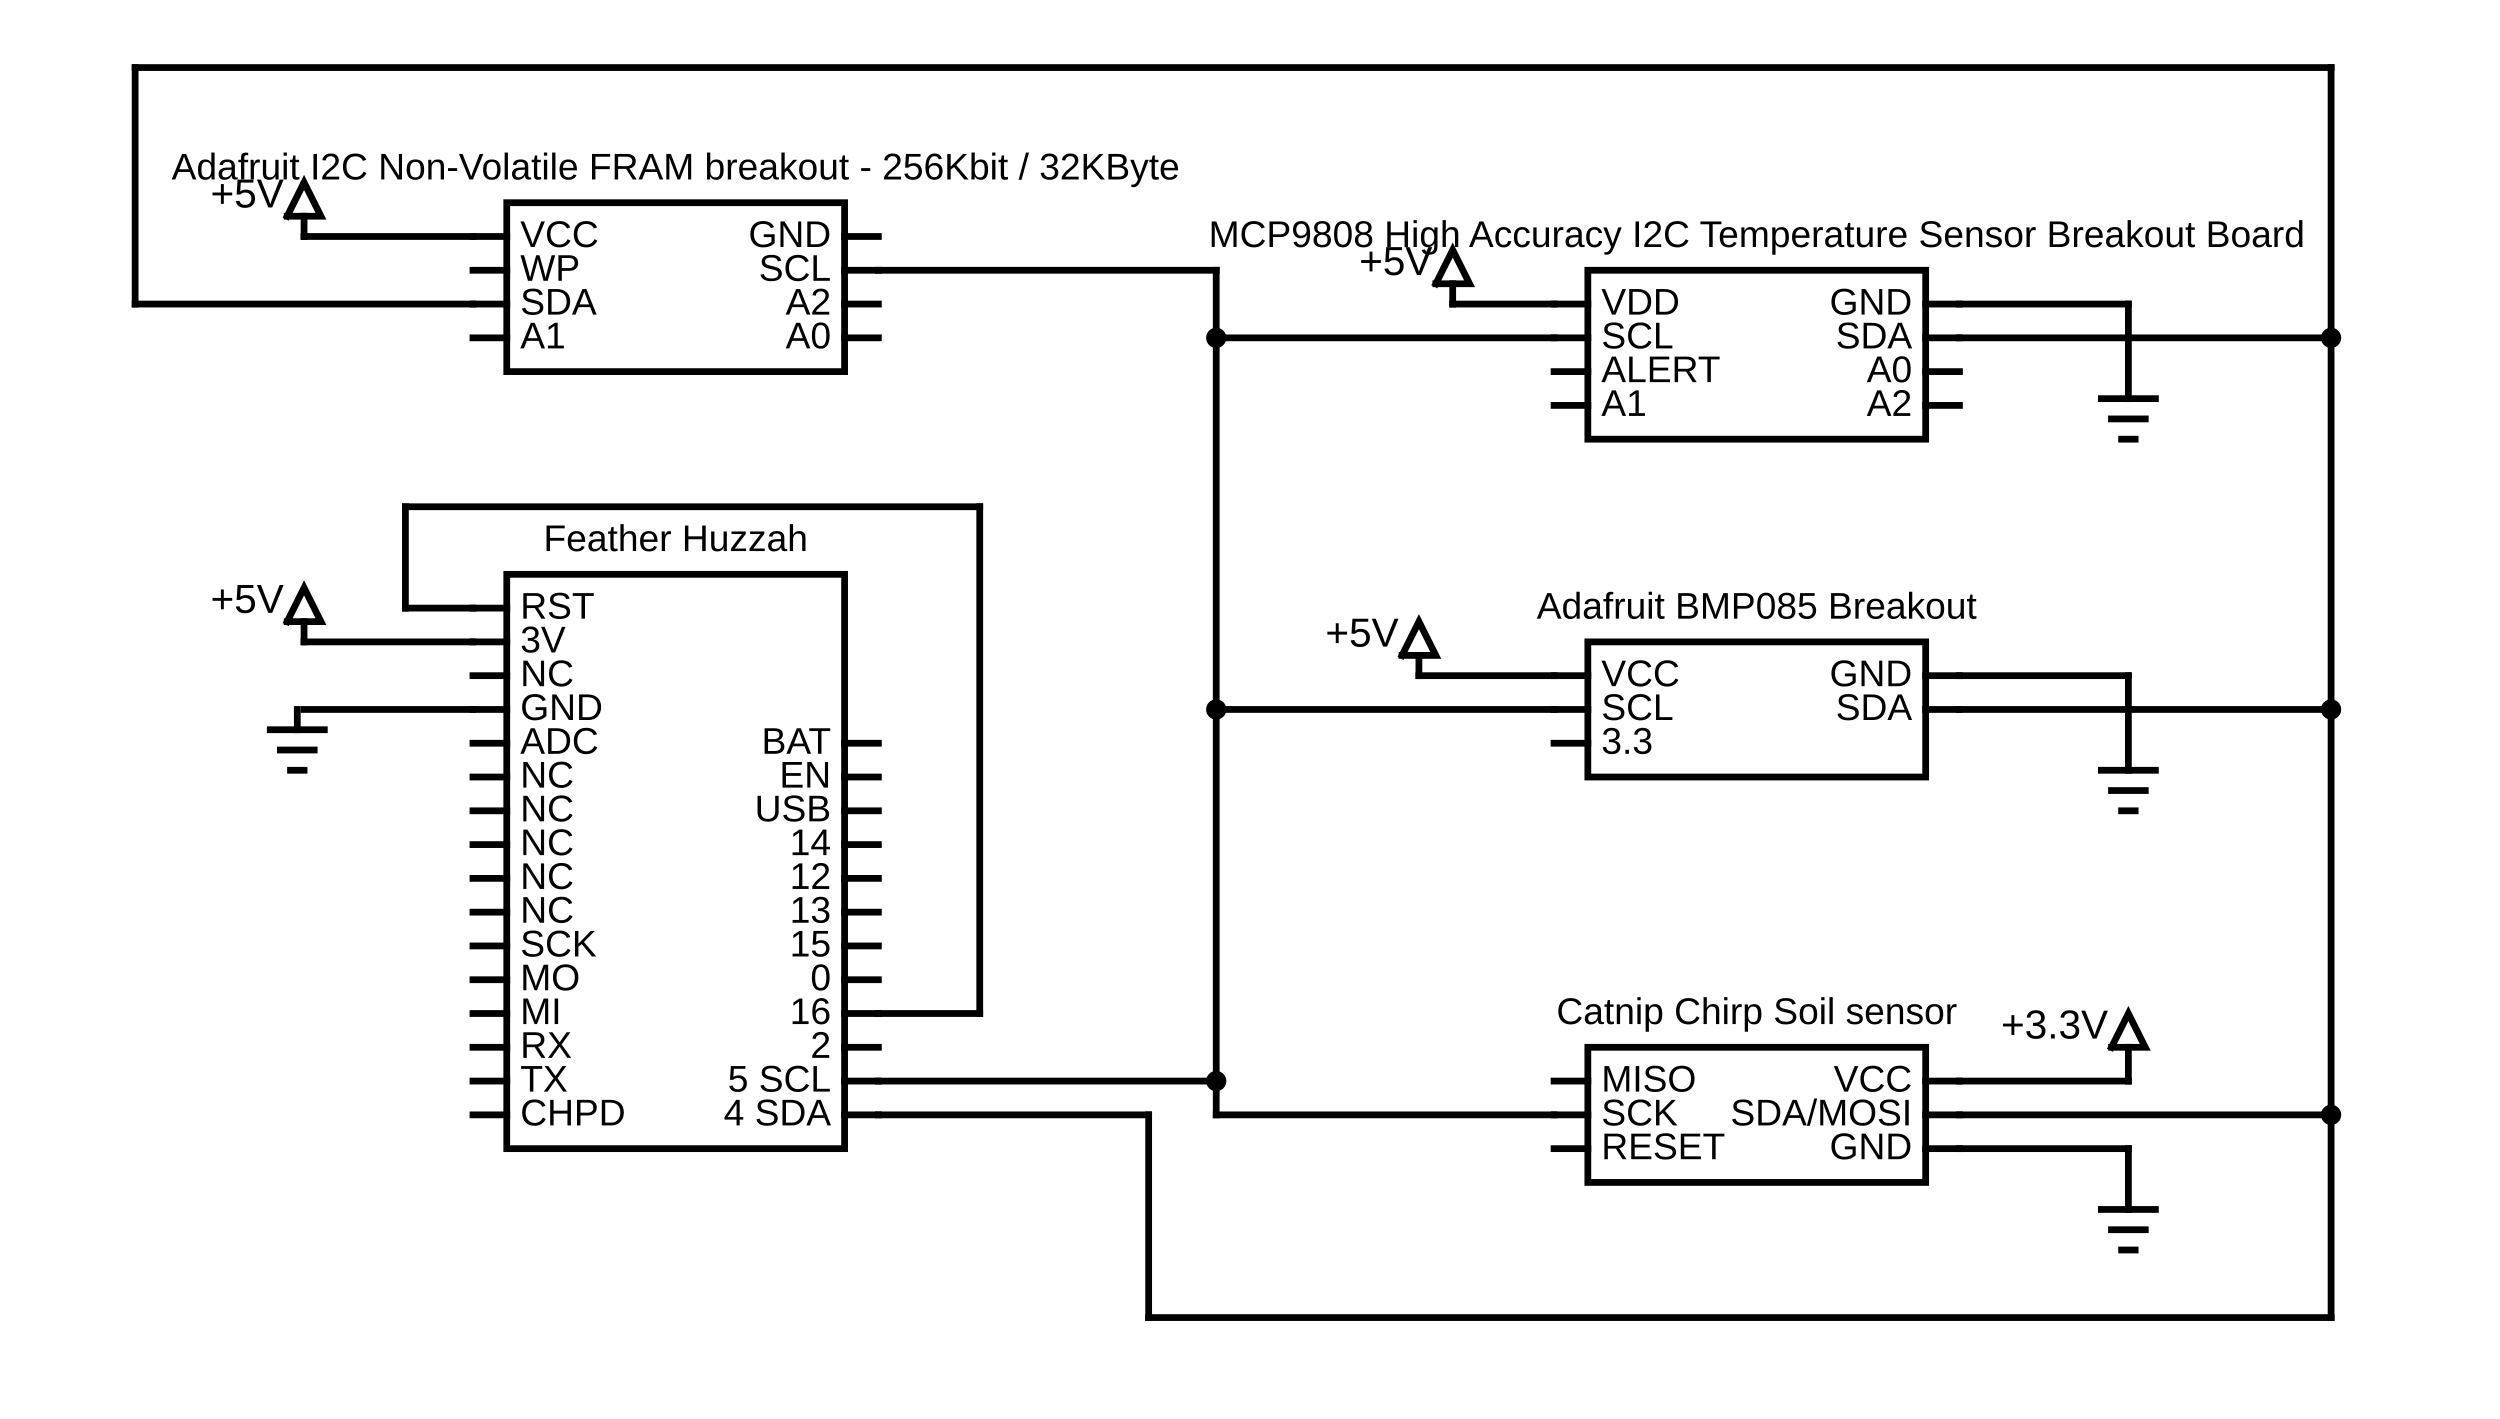
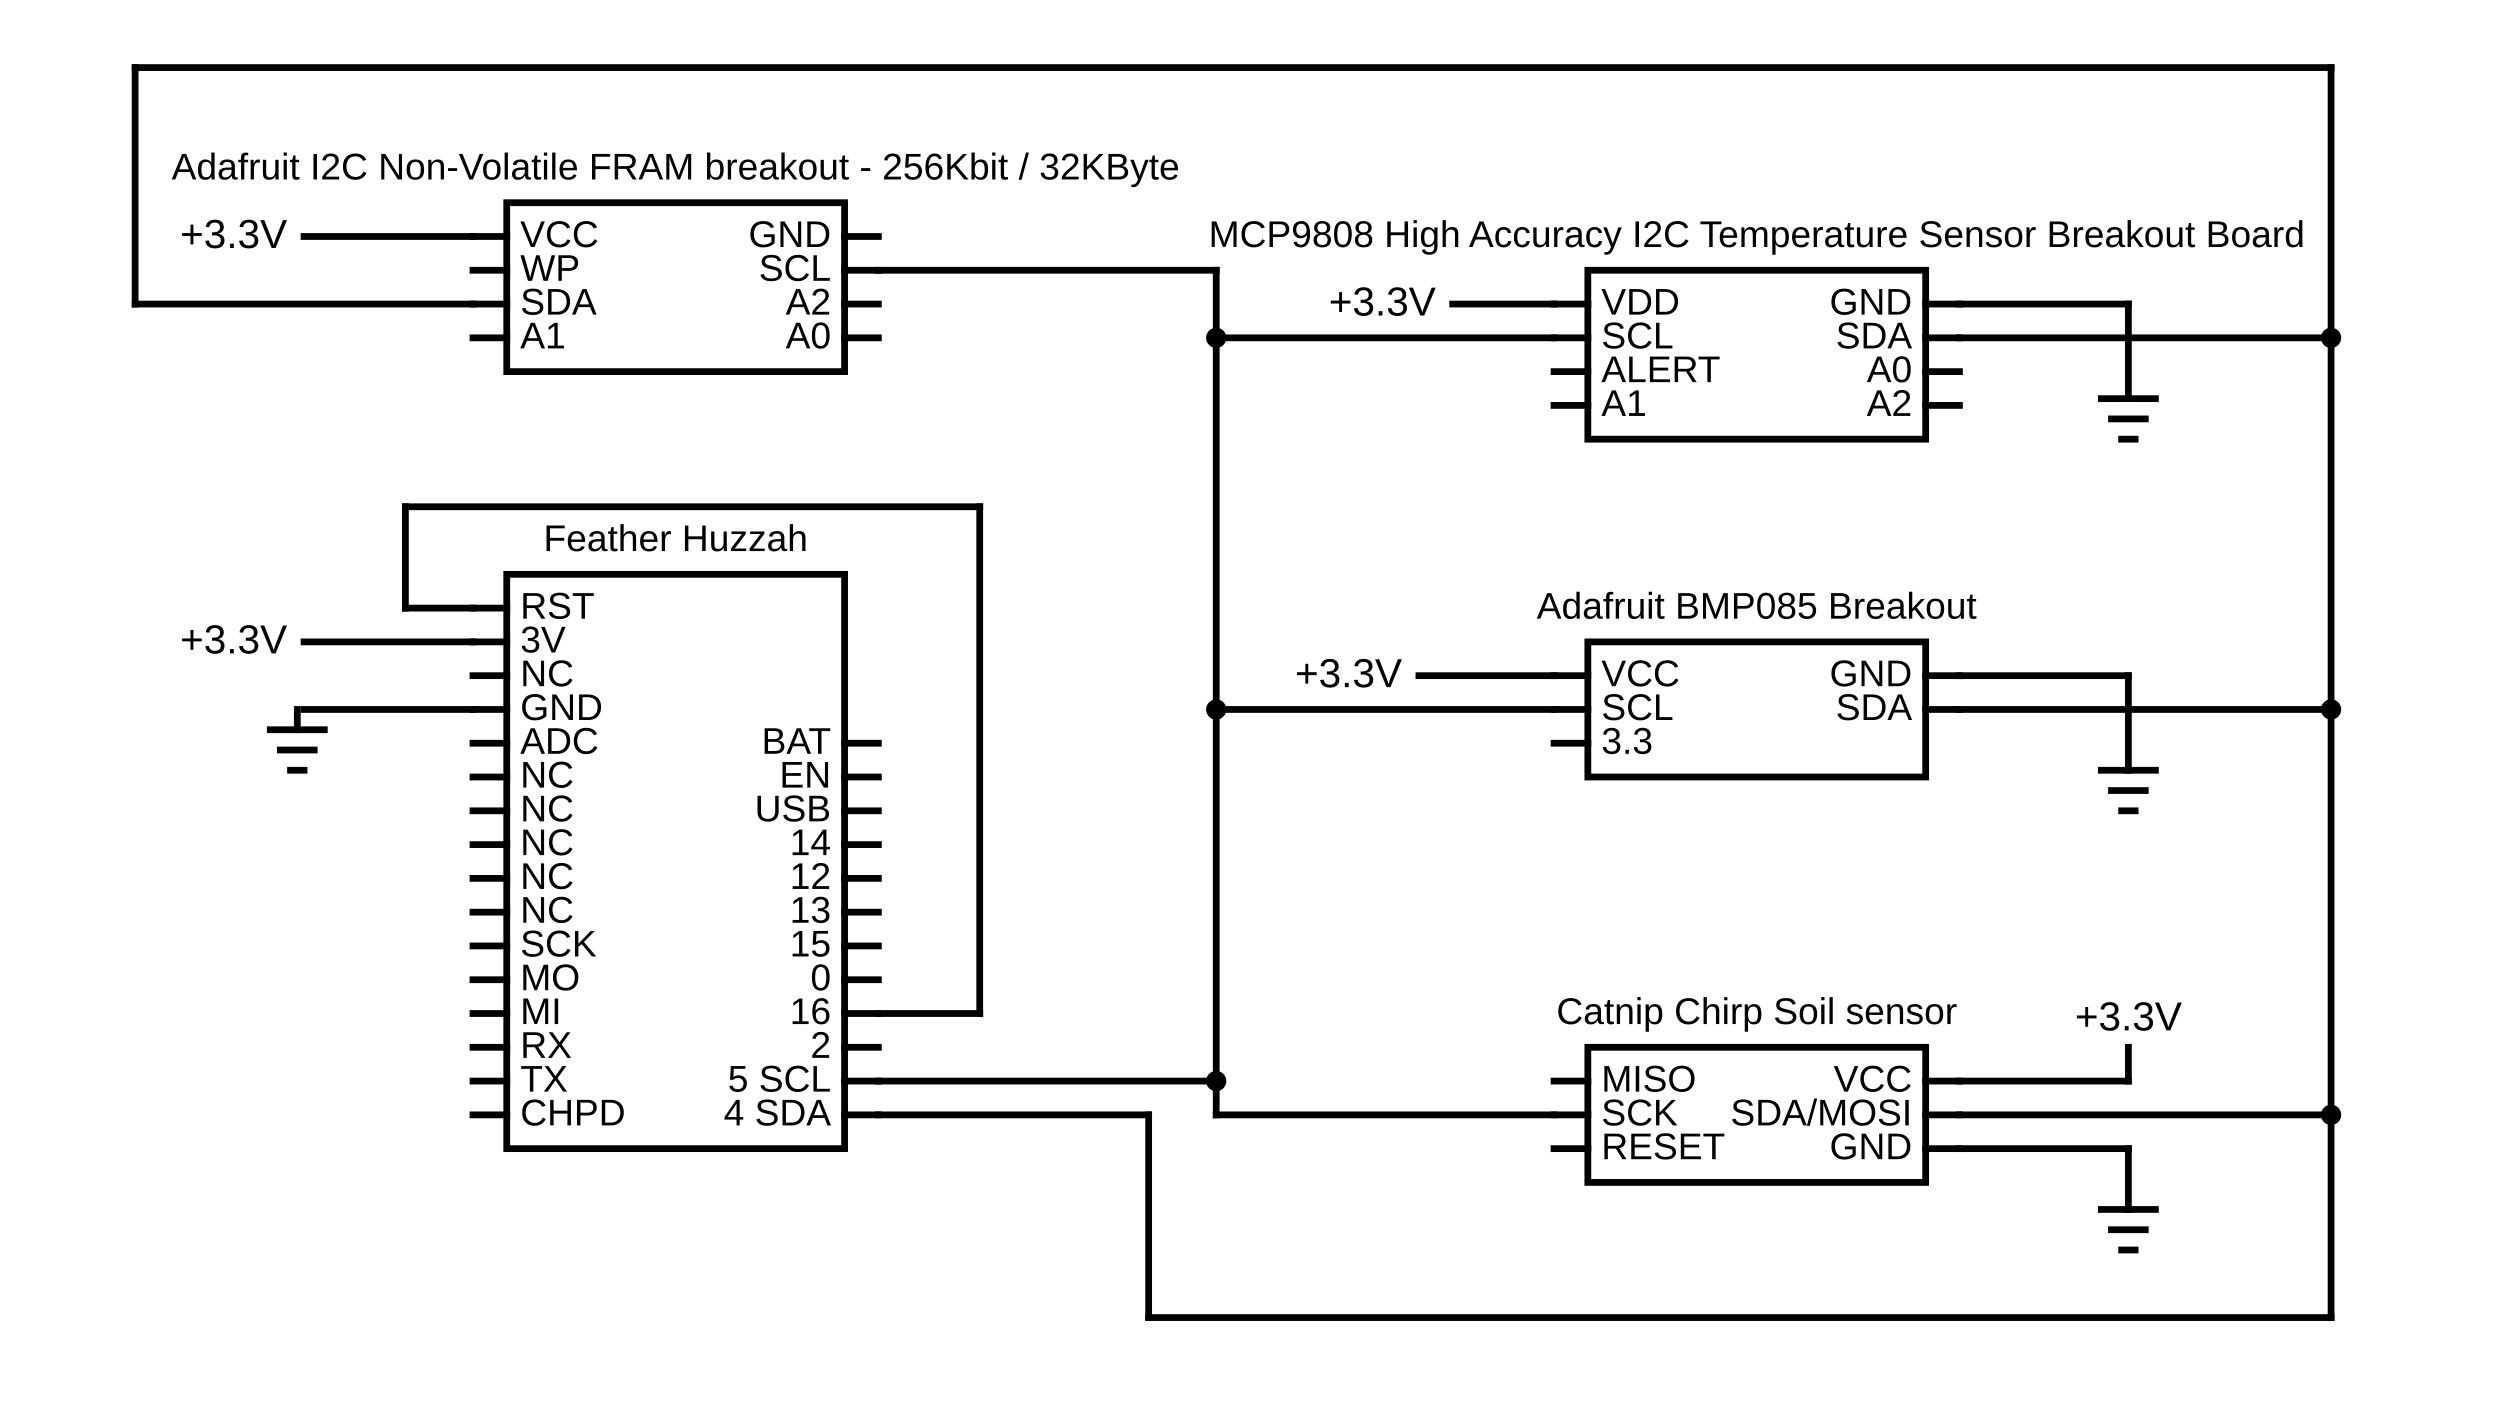
<svg xmlns="http://www.w3.org/2000/svg" version="1.1" width="740" height="420">
  <line x1="340" y1="390" x2="690" y2="390" style="stroke:rgb(0, 0, 0);stroke-linecap:square;stroke-width:2" />
  <line x1="120" y1="180" x2="140" y2="180" style="stroke:rgb(0, 0, 0);stroke-linecap:square;stroke-width:2" />
  <line x1="120" y1="150" x2="120" y2="180" style="stroke:rgb(0, 0, 0);stroke-linecap:square;stroke-width:2" />
  <line x1="120" y1="150" x2="290" y2="150" style="stroke:rgb(0, 0, 0);stroke-linecap:square;stroke-width:2" />
  <line x1="290" y1="150" x2="290" y2="300" style="stroke:rgb(0, 0, 0);stroke-linecap:square;stroke-width:2" />
  <line x1="260" y1="300" x2="290" y2="300" style="stroke:rgb(0, 0, 0);stroke-linecap:square;stroke-width:2" />
  <line x1="360" y1="100" x2="460" y2="100" style="stroke:rgb(0, 0, 0);stroke-linecap:square;stroke-width:2" />
  <line x1="580" y1="100" x2="690" y2="100" style="stroke:rgb(0, 0, 0);stroke-linecap:square;stroke-width:2" />
  <line x1="580" y1="210" x2="690" y2="210" style="stroke:rgb(0, 0, 0);stroke-linecap:square;stroke-width:2" />
  <line x1="580" y1="330" x2="690" y2="330" style="stroke:rgb(0, 0, 0);stroke-linecap:square;stroke-width:2" />
  <line x1="690" y1="20" x2="690" y2="390" style="stroke:rgb(0, 0, 0);stroke-linecap:square;stroke-width:2" />
  <line x1="260" y1="330" x2="340" y2="330" style="stroke:rgb(0, 0, 0);stroke-linecap:square;stroke-width:2" />
  <line x1="340" y1="330" x2="340" y2="390" style="stroke:rgb(0, 0, 0);stroke-linecap:square;stroke-width:2" />
  <line x1="40" y1="20" x2="690" y2="20" style="stroke:rgb(0, 0, 0);stroke-linecap:square;stroke-width:2" />
  <line x1="40" y1="20" x2="40" y2="90" style="stroke:rgb(0, 0, 0);stroke-linecap:square;stroke-width:2" />
  <line x1="40" y1="90" x2="140" y2="90" style="stroke:rgb(0, 0, 0);stroke-linecap:square;stroke-width:2" />
  <line x1="630" y1="200" x2="630" y2="228" style="stroke:rgb(0, 0, 0);stroke-linecap:square;stroke-width:2" />
  <line x1="622" y1="228" x2="638" y2="228" style="stroke:rgb(0, 0, 0);stroke-linecap:square;stroke-width:2" />
  <line x1="625" y1="234" x2="635" y2="234" style="stroke:rgb(0, 0, 0);stroke-linecap:square;stroke-width:2" />
  <line x1="628" y1="240" x2="632" y2="240" style="stroke:rgb(0, 0, 0);stroke-linecap:square;stroke-width:2" />
  <line x1="630" y1="90" x2="630" y2="118" style="stroke:rgb(0, 0, 0);stroke-linecap:square;stroke-width:2" />
  <line x1="622" y1="118" x2="638" y2="118" style="stroke:rgb(0, 0, 0);stroke-linecap:square;stroke-width:2" />
  <line x1="625" y1="124" x2="635" y2="124" style="stroke:rgb(0, 0, 0);stroke-linecap:square;stroke-width:2" />
  <line x1="628" y1="130" x2="632" y2="130" style="stroke:rgb(0, 0, 0);stroke-linecap:square;stroke-width:2" />
  <line x1="580" y1="90" x2="630" y2="90" style="stroke:rgb(0, 0, 0);stroke-linecap:square;stroke-width:2" />
  <line x1="580" y1="200" x2="630" y2="200" style="stroke:rgb(0, 0, 0);stroke-linecap:square;stroke-width:2" />
  <line x1="580" y1="340" x2="630" y2="340" style="stroke:rgb(0, 0, 0);stroke-linecap:square;stroke-width:2" />
  <line x1="630" y1="340" x2="630" y2="358" style="stroke:rgb(0, 0, 0);stroke-linecap:square;stroke-width:2" />
  <line x1="622" y1="358" x2="638" y2="358" style="stroke:rgb(0, 0, 0);stroke-linecap:square;stroke-width:2" />
  <line x1="625" y1="364" x2="635" y2="364" style="stroke:rgb(0, 0, 0);stroke-linecap:square;stroke-width:2" />
  <line x1="628" y1="370" x2="632" y2="370" style="stroke:rgb(0, 0, 0);stroke-linecap:square;stroke-width:2" />
  <line x1="580" y1="320" x2="630" y2="320" style="stroke:rgb(0, 0, 0);stroke-linecap:square;stroke-width:2" />
-   <path d="M 85,64 L 95,64 L 90,54 L 85,64" style="fill-opacity:0;fill:rgb(0, 0, 0);stroke:rgb(0, 0, 0);stroke-linecap:square;stroke-width:2" />
-   <line x1="90" y1="64" x2="90" y2="70" style="stroke:rgb(0, 0, 0);stroke-linecap:square;stroke-width:2" />
-   <text x="84" y="58" style="font-family:Arial;font-size:12px;text-anchor:end" dominant-baseline="middle" transform="rotate(0, 84, 58)">+5V</text>
+   <text x="85" y="70" style="font-family:Arial;font-size:12px;text-anchor:end" dominant-baseline="middle" transform="rotate(0, 85, 70)">+3.3V</text>
  <line x1="90" y1="70" x2="140" y2="70" style="stroke:rgb(0, 0, 0);stroke-linecap:square;stroke-width:2" />
-   <path d="M 625,310 L 635,310 L 630,300 L 625,310" style="fill-opacity:0;fill:rgb(0, 0, 0);stroke:rgb(0, 0, 0);stroke-linecap:square;stroke-width:2" />
-   <text x="624" y="304" style="font-family:Arial;font-size:12px;text-anchor:end" dominant-baseline="middle" transform="rotate(0, 624, 304)">+3.3V</text>
+   <text x="630" y="305" style="font-family:Arial;font-size:12px;text-anchor:middle" dominant-baseline="baseline" transform="rotate(0, 630, 305)">+3.3V</text>
  <line x1="630" y1="310" x2="630" y2="320" style="stroke:rgb(0, 0, 0);stroke-linecap:square;stroke-width:2" />
-   <path d="M 415,194 L 425,194 L 420,184 L 415,194" style="fill-opacity:0;fill:rgb(0, 0, 0);stroke:rgb(0, 0, 0);stroke-linecap:square;stroke-width:2" />
-   <line x1="420" y1="194" x2="420" y2="200" style="stroke:rgb(0, 0, 0);stroke-linecap:square;stroke-width:2" />
-   <text x="414" y="188" style="font-family:Arial;font-size:12px;text-anchor:end" dominant-baseline="middle" transform="rotate(0, 414, 188)">+5V</text>
+   <text x="415" y="200" style="font-family:Arial;font-size:12px;text-anchor:end" dominant-baseline="middle" transform="rotate(0, 415, 200)">+3.3V</text>
  <line x1="420" y1="200" x2="460" y2="200" style="stroke:rgb(0, 0, 0);stroke-linecap:square;stroke-width:2" />
-   <path d="M 425,84 L 435,84 L 430,74 L 425,84" style="fill-opacity:0;fill:rgb(0, 0, 0);stroke:rgb(0, 0, 0);stroke-linecap:square;stroke-width:2" />
-   <line x1="430" y1="84" x2="430" y2="90" style="stroke:rgb(0, 0, 0);stroke-linecap:square;stroke-width:2" />
-   <text x="424" y="78" style="font-family:Arial;font-size:12px;text-anchor:end" dominant-baseline="middle" transform="rotate(0, 424, 78)">+5V</text>
+   <text x="425" y="90" style="font-family:Arial;font-size:12px;text-anchor:end" dominant-baseline="middle" transform="rotate(0, 425, 90)">+3.3V</text>
  <line x1="430" y1="90" x2="460" y2="90" style="stroke:rgb(0, 0, 0);stroke-linecap:square;stroke-width:2" />
  <line x1="260" y1="80" x2="360" y2="80" style="stroke:rgb(0, 0, 0);stroke-linecap:square;stroke-width:2" />
  <line x1="360" y1="80" x2="360" y2="100" style="stroke:rgb(0, 0, 0);stroke-linecap:square;stroke-width:2" />
  <line x1="360" y1="210" x2="460" y2="210" style="stroke:rgb(0, 0, 0);stroke-linecap:square;stroke-width:2" />
  <line x1="360" y1="330" x2="460" y2="330" style="stroke:rgb(0, 0, 0);stroke-linecap:square;stroke-width:2" />
  <line x1="360" y1="100" x2="360" y2="330" style="stroke:rgb(0, 0, 0);stroke-linecap:square;stroke-width:2" />
-   <path d="M 85,184 L 95,184 L 90,174 L 85,184" style="fill-opacity:0;fill:rgb(0, 0, 0);stroke:rgb(0, 0, 0);stroke-linecap:square;stroke-width:2" />
-   <line x1="90" y1="184" x2="90" y2="190" style="stroke:rgb(0, 0, 0);stroke-linecap:square;stroke-width:2" />
-   <text x="84" y="178" style="font-family:Arial;font-size:12px;text-anchor:end" dominant-baseline="middle" transform="rotate(0, 84, 178)">+5V</text>
+   <text x="85" y="190" style="font-family:Arial;font-size:12px;text-anchor:end" dominant-baseline="middle" transform="rotate(0, 85, 190)">+3.3V</text>
  <line x1="90" y1="190" x2="140" y2="190" style="stroke:rgb(0, 0, 0);stroke-linecap:square;stroke-width:2" />
  <line x1="90" y1="210" x2="140" y2="210" style="stroke:rgb(0, 0, 0);stroke-linecap:square;stroke-width:2" />
  <line x1="88" y1="210" x2="88" y2="216" style="stroke:rgb(0, 0, 0);stroke-linecap:square;stroke-width:2" />
  <line x1="80" y1="216" x2="96" y2="216" style="stroke:rgb(0, 0, 0);stroke-linecap:square;stroke-width:2" />
  <line x1="83" y1="222" x2="93" y2="222" style="stroke:rgb(0, 0, 0);stroke-linecap:square;stroke-width:2" />
  <line x1="86" y1="228" x2="90" y2="228" style="stroke:rgb(0, 0, 0);stroke-linecap:square;stroke-width:2" />
  <line x1="260" y1="320" x2="360" y2="320" style="stroke:rgb(0, 0, 0);stroke-linecap:square;stroke-width:2" />
  <text x="520" y="300" style="font-family:Arial;font-size:11px;text-anchor:middle" dominant-baseline="middle" transform="rotate(0, 520, 300)">Catnip Chirp Soil sensor</text>
  <rect x="470" y="310" width="100" height="40" style="fill-opacity:0;fill:rgb(0, 0, 0);stroke:rgb(0, 0, 0);stroke-width:2" />
  <line x1="460" y1="320" x2="470" y2="320" style="stroke:rgb(0, 0, 0);stroke-linecap:square;stroke-width:2" />
  <text x="474" y="320" style="font-family:Arial;font-size:11px;text-anchor:start" dominant-baseline="middle" transform="rotate(0, 474, 320)">MISO</text>
  <line x1="570" y1="320" x2="580" y2="320" style="stroke:rgb(0, 0, 0);stroke-linecap:square;stroke-width:2" />
  <text x="566" y="320" style="font-family:Arial;font-size:11px;text-anchor:end" dominant-baseline="middle" transform="rotate(0, 566, 320)">VCC</text>
  <line x1="460" y1="330" x2="470" y2="330" style="stroke:rgb(0, 0, 0);stroke-linecap:square;stroke-width:2" />
  <text x="474" y="330" style="font-family:Arial;font-size:11px;text-anchor:start" dominant-baseline="middle" transform="rotate(0, 474, 330)">SCK</text>
  <line x1="570" y1="330" x2="580" y2="330" style="stroke:rgb(0, 0, 0);stroke-linecap:square;stroke-width:2" />
  <text x="566" y="330" style="font-family:Arial;font-size:11px;text-anchor:end" dominant-baseline="middle" transform="rotate(0, 566, 330)">SDA/MOSI</text>
  <line x1="460" y1="340" x2="470" y2="340" style="stroke:rgb(0, 0, 0);stroke-linecap:square;stroke-width:2" />
  <text x="474" y="340" style="font-family:Arial;font-size:11px;text-anchor:start" dominant-baseline="middle" transform="rotate(0, 474, 340)">RESET</text>
  <line x1="570" y1="340" x2="580" y2="340" style="stroke:rgb(0, 0, 0);stroke-linecap:square;stroke-width:2" />
  <text x="566" y="340" style="font-family:Arial;font-size:11px;text-anchor:end" dominant-baseline="middle" transform="rotate(0, 566, 340)">GND</text>
  <text x="520" y="180" style="font-family:Arial;font-size:11px;text-anchor:middle" dominant-baseline="middle" transform="rotate(0, 520, 180)">Adafruit BMP085 Breakout</text>
  <rect x="470" y="190" width="100" height="40" style="fill-opacity:0;fill:rgb(0, 0, 0);stroke:rgb(0, 0, 0);stroke-width:2" />
  <line x1="460" y1="200" x2="470" y2="200" style="stroke:rgb(0, 0, 0);stroke-linecap:square;stroke-width:2" />
  <text x="474" y="200" style="font-family:Arial;font-size:11px;text-anchor:start" dominant-baseline="middle" transform="rotate(0, 474, 200)">VCC</text>
  <line x1="570" y1="200" x2="580" y2="200" style="stroke:rgb(0, 0, 0);stroke-linecap:square;stroke-width:2" />
  <text x="566" y="200" style="font-family:Arial;font-size:11px;text-anchor:end" dominant-baseline="middle" transform="rotate(0, 566, 200)">GND</text>
  <line x1="460" y1="210" x2="470" y2="210" style="stroke:rgb(0, 0, 0);stroke-linecap:square;stroke-width:2" />
  <text x="474" y="210" style="font-family:Arial;font-size:11px;text-anchor:start" dominant-baseline="middle" transform="rotate(0, 474, 210)">SCL</text>
  <line x1="570" y1="210" x2="580" y2="210" style="stroke:rgb(0, 0, 0);stroke-linecap:square;stroke-width:2" />
  <text x="566" y="210" style="font-family:Arial;font-size:11px;text-anchor:end" dominant-baseline="middle" transform="rotate(0, 566, 210)">SDA</text>
  <line x1="460" y1="220" x2="470" y2="220" style="stroke:rgb(0, 0, 0);stroke-linecap:square;stroke-width:2" />
  <text x="474" y="220" style="font-family:Arial;font-size:11px;text-anchor:start" dominant-baseline="middle" transform="rotate(0, 474, 220)">3.3</text>
  <text x="520" y="70" style="font-family:Arial;font-size:11px;text-anchor:middle" dominant-baseline="middle" transform="rotate(0, 520, 70)">MCP9808 High Accuracy I2C Temperature Sensor Breakout Board</text>
  <rect x="470" y="80" width="100" height="50" style="fill-opacity:0;fill:rgb(0, 0, 0);stroke:rgb(0, 0, 0);stroke-width:2" />
  <line x1="460" y1="90" x2="470" y2="90" style="stroke:rgb(0, 0, 0);stroke-linecap:square;stroke-width:2" />
  <text x="474" y="90" style="font-family:Arial;font-size:11px;text-anchor:start" dominant-baseline="middle" transform="rotate(0, 474, 90)">VDD</text>
  <line x1="570" y1="90" x2="580" y2="90" style="stroke:rgb(0, 0, 0);stroke-linecap:square;stroke-width:2" />
  <text x="566" y="90" style="font-family:Arial;font-size:11px;text-anchor:end" dominant-baseline="middle" transform="rotate(0, 566, 90)">GND</text>
  <line x1="460" y1="100" x2="470" y2="100" style="stroke:rgb(0, 0, 0);stroke-linecap:square;stroke-width:2" />
  <text x="474" y="100" style="font-family:Arial;font-size:11px;text-anchor:start" dominant-baseline="middle" transform="rotate(0, 474, 100)">SCL</text>
  <line x1="570" y1="100" x2="580" y2="100" style="stroke:rgb(0, 0, 0);stroke-linecap:square;stroke-width:2" />
  <text x="566" y="100" style="font-family:Arial;font-size:11px;text-anchor:end" dominant-baseline="middle" transform="rotate(0, 566, 100)">SDA</text>
  <line x1="460" y1="110" x2="470" y2="110" style="stroke:rgb(0, 0, 0);stroke-linecap:square;stroke-width:2" />
  <text x="474" y="110" style="font-family:Arial;font-size:11px;text-anchor:start" dominant-baseline="middle" transform="rotate(0, 474, 110)">ALERT</text>
  <line x1="570" y1="110" x2="580" y2="110" style="stroke:rgb(0, 0, 0);stroke-linecap:square;stroke-width:2" />
  <text x="566" y="110" style="font-family:Arial;font-size:11px;text-anchor:end" dominant-baseline="middle" transform="rotate(0, 566, 110)">A0</text>
  <line x1="460" y1="120" x2="470" y2="120" style="stroke:rgb(0, 0, 0);stroke-linecap:square;stroke-width:2" />
  <text x="474" y="120" style="font-family:Arial;font-size:11px;text-anchor:start" dominant-baseline="middle" transform="rotate(0, 474, 120)">A1</text>
  <line x1="570" y1="120" x2="580" y2="120" style="stroke:rgb(0, 0, 0);stroke-linecap:square;stroke-width:2" />
  <text x="566" y="120" style="font-family:Arial;font-size:11px;text-anchor:end" dominant-baseline="middle" transform="rotate(0, 566, 120)">A2</text>
  <text x="200" y="50" style="font-family:Arial;font-size:11px;text-anchor:middle" dominant-baseline="middle" transform="rotate(0, 200, 50)">Adafruit I2C Non-Volatile FRAM breakout - 256Kbit / 32KByte</text>
  <rect x="150" y="60" width="100" height="50" style="fill-opacity:0;fill:rgb(0, 0, 0);stroke:rgb(0, 0, 0);stroke-width:2" />
  <line x1="140" y1="70" x2="150" y2="70" style="stroke:rgb(0, 0, 0);stroke-linecap:square;stroke-width:2" />
  <text x="154" y="70" style="font-family:Arial;font-size:11px;text-anchor:start" dominant-baseline="middle" transform="rotate(0, 154, 70)">VCC</text>
  <line x1="250" y1="70" x2="260" y2="70" style="stroke:rgb(0, 0, 0);stroke-linecap:square;stroke-width:2" />
  <text x="246" y="70" style="font-family:Arial;font-size:11px;text-anchor:end" dominant-baseline="middle" transform="rotate(0, 246, 70)">GND</text>
  <line x1="140" y1="80" x2="150" y2="80" style="stroke:rgb(0, 0, 0);stroke-linecap:square;stroke-width:2" />
  <text x="154" y="80" style="font-family:Arial;font-size:11px;text-anchor:start" dominant-baseline="middle" transform="rotate(0, 154, 80)">WP</text>
  <line x1="250" y1="80" x2="260" y2="80" style="stroke:rgb(0, 0, 0);stroke-linecap:square;stroke-width:2" />
  <text x="246" y="80" style="font-family:Arial;font-size:11px;text-anchor:end" dominant-baseline="middle" transform="rotate(0, 246, 80)">SCL</text>
  <line x1="140" y1="90" x2="150" y2="90" style="stroke:rgb(0, 0, 0);stroke-linecap:square;stroke-width:2" />
  <text x="154" y="90" style="font-family:Arial;font-size:11px;text-anchor:start" dominant-baseline="middle" transform="rotate(0, 154, 90)">SDA</text>
  <line x1="250" y1="90" x2="260" y2="90" style="stroke:rgb(0, 0, 0);stroke-linecap:square;stroke-width:2" />
  <text x="246" y="90" style="font-family:Arial;font-size:11px;text-anchor:end" dominant-baseline="middle" transform="rotate(0, 246, 90)">A2</text>
  <line x1="140" y1="100" x2="150" y2="100" style="stroke:rgb(0, 0, 0);stroke-linecap:square;stroke-width:2" />
  <text x="154" y="100" style="font-family:Arial;font-size:11px;text-anchor:start" dominant-baseline="middle" transform="rotate(0, 154, 100)">A1</text>
  <line x1="250" y1="100" x2="260" y2="100" style="stroke:rgb(0, 0, 0);stroke-linecap:square;stroke-width:2" />
  <text x="246" y="100" style="font-family:Arial;font-size:11px;text-anchor:end" dominant-baseline="middle" transform="rotate(0, 246, 100)">A0</text>
  <text x="200" y="160" style="font-family:Arial;font-size:11px;text-anchor:middle" dominant-baseline="middle" transform="rotate(0, 200, 160)">Feather Huzzah</text>
  <rect x="150" y="170" width="100" height="170" style="fill-opacity:0;fill:rgb(0, 0, 0);stroke:rgb(0, 0, 0);stroke-width:2" />
  <line x1="140" y1="180" x2="150" y2="180" style="stroke:rgb(0, 0, 0);stroke-linecap:square;stroke-width:2" />
  <text x="154" y="180" style="font-family:Arial;font-size:11px;text-anchor:start" dominant-baseline="middle" transform="rotate(0, 154, 180)">RST</text>
  <line x1="140" y1="190" x2="150" y2="190" style="stroke:rgb(0, 0, 0);stroke-linecap:square;stroke-width:2" />
  <text x="154" y="190" style="font-family:Arial;font-size:11px;text-anchor:start" dominant-baseline="middle" transform="rotate(0, 154, 190)">3V</text>
  <line x1="140" y1="200" x2="150" y2="200" style="stroke:rgb(0, 0, 0);stroke-linecap:square;stroke-width:2" />
  <text x="154" y="200" style="font-family:Arial;font-size:11px;text-anchor:start" dominant-baseline="middle" transform="rotate(0, 154, 200)">NC</text>
  <line x1="140" y1="210" x2="150" y2="210" style="stroke:rgb(0, 0, 0);stroke-linecap:square;stroke-width:2" />
  <text x="154" y="210" style="font-family:Arial;font-size:11px;text-anchor:start" dominant-baseline="middle" transform="rotate(0, 154, 210)">GND</text>
  <line x1="140" y1="220" x2="150" y2="220" style="stroke:rgb(0, 0, 0);stroke-linecap:square;stroke-width:2" />
  <text x="154" y="220" style="font-family:Arial;font-size:11px;text-anchor:start" dominant-baseline="middle" transform="rotate(0, 154, 220)">ADC</text>
  <line x1="250" y1="220" x2="260" y2="220" style="stroke:rgb(0, 0, 0);stroke-linecap:square;stroke-width:2" />
  <text x="246" y="220" style="font-family:Arial;font-size:11px;text-anchor:end" dominant-baseline="middle" transform="rotate(0, 246, 220)">BAT</text>
  <line x1="140" y1="230" x2="150" y2="230" style="stroke:rgb(0, 0, 0);stroke-linecap:square;stroke-width:2" />
  <text x="154" y="230" style="font-family:Arial;font-size:11px;text-anchor:start" dominant-baseline="middle" transform="rotate(0, 154, 230)">NC</text>
  <line x1="250" y1="230" x2="260" y2="230" style="stroke:rgb(0, 0, 0);stroke-linecap:square;stroke-width:2" />
  <text x="246" y="230" style="font-family:Arial;font-size:11px;text-anchor:end" dominant-baseline="middle" transform="rotate(0, 246, 230)">EN</text>
  <line x1="140" y1="240" x2="150" y2="240" style="stroke:rgb(0, 0, 0);stroke-linecap:square;stroke-width:2" />
  <text x="154" y="240" style="font-family:Arial;font-size:11px;text-anchor:start" dominant-baseline="middle" transform="rotate(0, 154, 240)">NC</text>
  <line x1="250" y1="240" x2="260" y2="240" style="stroke:rgb(0, 0, 0);stroke-linecap:square;stroke-width:2" />
  <text x="246" y="240" style="font-family:Arial;font-size:11px;text-anchor:end" dominant-baseline="middle" transform="rotate(0, 246, 240)">USB</text>
  <line x1="140" y1="250" x2="150" y2="250" style="stroke:rgb(0, 0, 0);stroke-linecap:square;stroke-width:2" />
  <text x="154" y="250" style="font-family:Arial;font-size:11px;text-anchor:start" dominant-baseline="middle" transform="rotate(0, 154, 250)">NC</text>
  <line x1="250" y1="250" x2="260" y2="250" style="stroke:rgb(0, 0, 0);stroke-linecap:square;stroke-width:2" />
  <text x="246" y="250" style="font-family:Arial;font-size:11px;text-anchor:end" dominant-baseline="middle" transform="rotate(0, 246, 250)">14</text>
  <line x1="140" y1="260" x2="150" y2="260" style="stroke:rgb(0, 0, 0);stroke-linecap:square;stroke-width:2" />
  <text x="154" y="260" style="font-family:Arial;font-size:11px;text-anchor:start" dominant-baseline="middle" transform="rotate(0, 154, 260)">NC</text>
  <line x1="250" y1="260" x2="260" y2="260" style="stroke:rgb(0, 0, 0);stroke-linecap:square;stroke-width:2" />
  <text x="246" y="260" style="font-family:Arial;font-size:11px;text-anchor:end" dominant-baseline="middle" transform="rotate(0, 246, 260)">12</text>
  <line x1="140" y1="270" x2="150" y2="270" style="stroke:rgb(0, 0, 0);stroke-linecap:square;stroke-width:2" />
  <text x="154" y="270" style="font-family:Arial;font-size:11px;text-anchor:start" dominant-baseline="middle" transform="rotate(0, 154, 270)">NC</text>
  <line x1="250" y1="270" x2="260" y2="270" style="stroke:rgb(0, 0, 0);stroke-linecap:square;stroke-width:2" />
  <text x="246" y="270" style="font-family:Arial;font-size:11px;text-anchor:end" dominant-baseline="middle" transform="rotate(0, 246, 270)">13</text>
  <line x1="140" y1="280" x2="150" y2="280" style="stroke:rgb(0, 0, 0);stroke-linecap:square;stroke-width:2" />
  <text x="154" y="280" style="font-family:Arial;font-size:11px;text-anchor:start" dominant-baseline="middle" transform="rotate(0, 154, 280)">SCK</text>
  <line x1="250" y1="280" x2="260" y2="280" style="stroke:rgb(0, 0, 0);stroke-linecap:square;stroke-width:2" />
  <text x="246" y="280" style="font-family:Arial;font-size:11px;text-anchor:end" dominant-baseline="middle" transform="rotate(0, 246, 280)">15</text>
  <line x1="140" y1="290" x2="150" y2="290" style="stroke:rgb(0, 0, 0);stroke-linecap:square;stroke-width:2" />
  <text x="154" y="290" style="font-family:Arial;font-size:11px;text-anchor:start" dominant-baseline="middle" transform="rotate(0, 154, 290)">MO</text>
  <line x1="250" y1="290" x2="260" y2="290" style="stroke:rgb(0, 0, 0);stroke-linecap:square;stroke-width:2" />
  <text x="246" y="290" style="font-family:Arial;font-size:11px;text-anchor:end" dominant-baseline="middle" transform="rotate(0, 246, 290)">0</text>
  <line x1="140" y1="300" x2="150" y2="300" style="stroke:rgb(0, 0, 0);stroke-linecap:square;stroke-width:2" />
  <text x="154" y="300" style="font-family:Arial;font-size:11px;text-anchor:start" dominant-baseline="middle" transform="rotate(0, 154, 300)">MI</text>
  <line x1="250" y1="300" x2="260" y2="300" style="stroke:rgb(0, 0, 0);stroke-linecap:square;stroke-width:2" />
  <text x="246" y="300" style="font-family:Arial;font-size:11px;text-anchor:end" dominant-baseline="middle" transform="rotate(0, 246, 300)">16</text>
  <line x1="140" y1="310" x2="150" y2="310" style="stroke:rgb(0, 0, 0);stroke-linecap:square;stroke-width:2" />
  <text x="154" y="310" style="font-family:Arial;font-size:11px;text-anchor:start" dominant-baseline="middle" transform="rotate(0, 154, 310)">RX</text>
  <line x1="250" y1="310" x2="260" y2="310" style="stroke:rgb(0, 0, 0);stroke-linecap:square;stroke-width:2" />
  <text x="246" y="310" style="font-family:Arial;font-size:11px;text-anchor:end" dominant-baseline="middle" transform="rotate(0, 246, 310)">2</text>
  <line x1="140" y1="320" x2="150" y2="320" style="stroke:rgb(0, 0, 0);stroke-linecap:square;stroke-width:2" />
  <text x="154" y="320" style="font-family:Arial;font-size:11px;text-anchor:start" dominant-baseline="middle" transform="rotate(0, 154, 320)">TX</text>
  <line x1="250" y1="320" x2="260" y2="320" style="stroke:rgb(0, 0, 0);stroke-linecap:square;stroke-width:2" />
  <text x="246" y="320" style="font-family:Arial;font-size:11px;text-anchor:end" dominant-baseline="middle" transform="rotate(0, 246, 320)">5 SCL</text>
  <line x1="140" y1="330" x2="150" y2="330" style="stroke:rgb(0, 0, 0);stroke-linecap:square;stroke-width:2" />
  <text x="154" y="330" style="font-family:Arial;font-size:11px;text-anchor:start" dominant-baseline="middle" transform="rotate(0, 154, 330)">CHPD</text>
  <line x1="250" y1="330" x2="260" y2="330" style="stroke:rgb(0, 0, 0);stroke-linecap:square;stroke-width:2" />
  <text x="246" y="330" style="font-family:Arial;font-size:11px;text-anchor:end" dominant-baseline="middle" transform="rotate(0, 246, 330)">4 SDA</text>
  <ellipse cx="360" cy="100" rx="2" ry="2" style="fill-opacity:1;fill:rgb(0, 0, 0);stroke:rgb(0, 0, 0);stroke-width:2" />
  <ellipse cx="690" cy="100" rx="2" ry="2" style="fill-opacity:1;fill:rgb(0, 0, 0);stroke:rgb(0, 0, 0);stroke-width:2" />
  <ellipse cx="690" cy="210" rx="2" ry="2" style="fill-opacity:1;fill:rgb(0, 0, 0);stroke:rgb(0, 0, 0);stroke-width:2" />
  <ellipse cx="690" cy="330" rx="2" ry="2" style="fill-opacity:1;fill:rgb(0, 0, 0);stroke:rgb(0, 0, 0);stroke-width:2" />
  <ellipse cx="360" cy="210" rx="2" ry="2" style="fill-opacity:1;fill:rgb(0, 0, 0);stroke:rgb(0, 0, 0);stroke-width:2" />
  <ellipse cx="360" cy="320" rx="2" ry="2" style="fill-opacity:1;fill:rgb(0, 0, 0);stroke:rgb(0, 0, 0);stroke-width:2" />
</svg>
